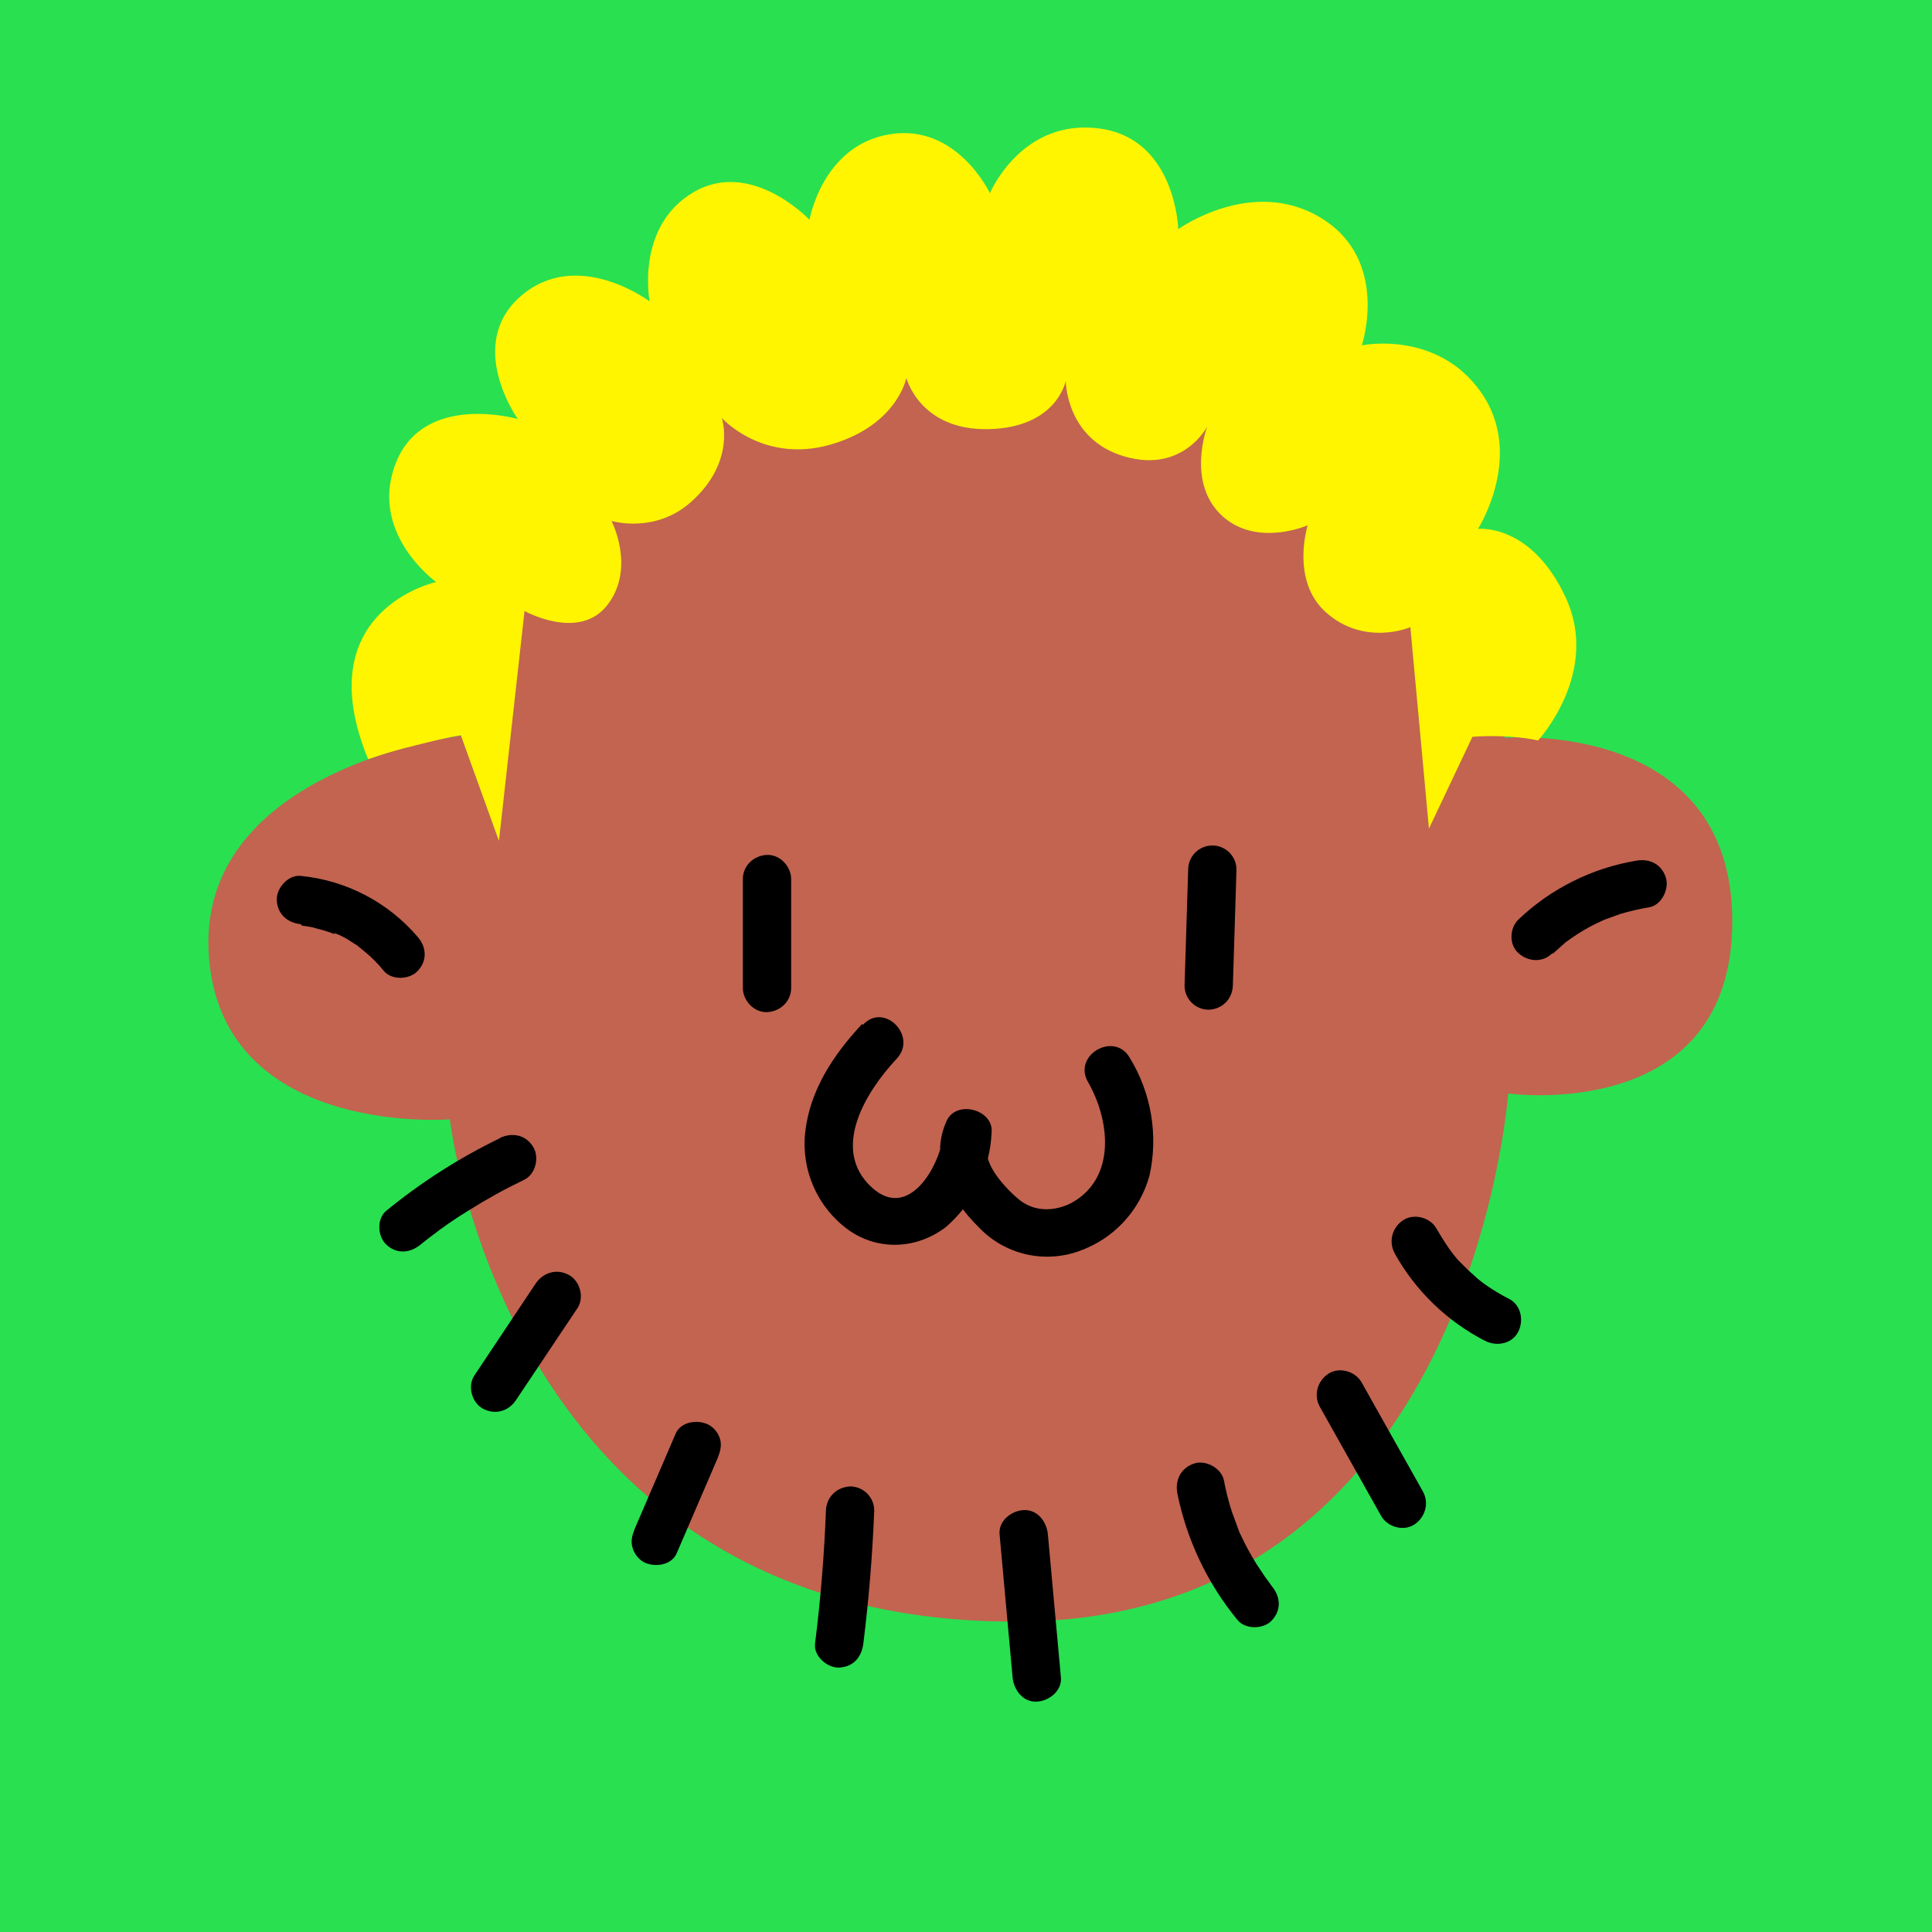
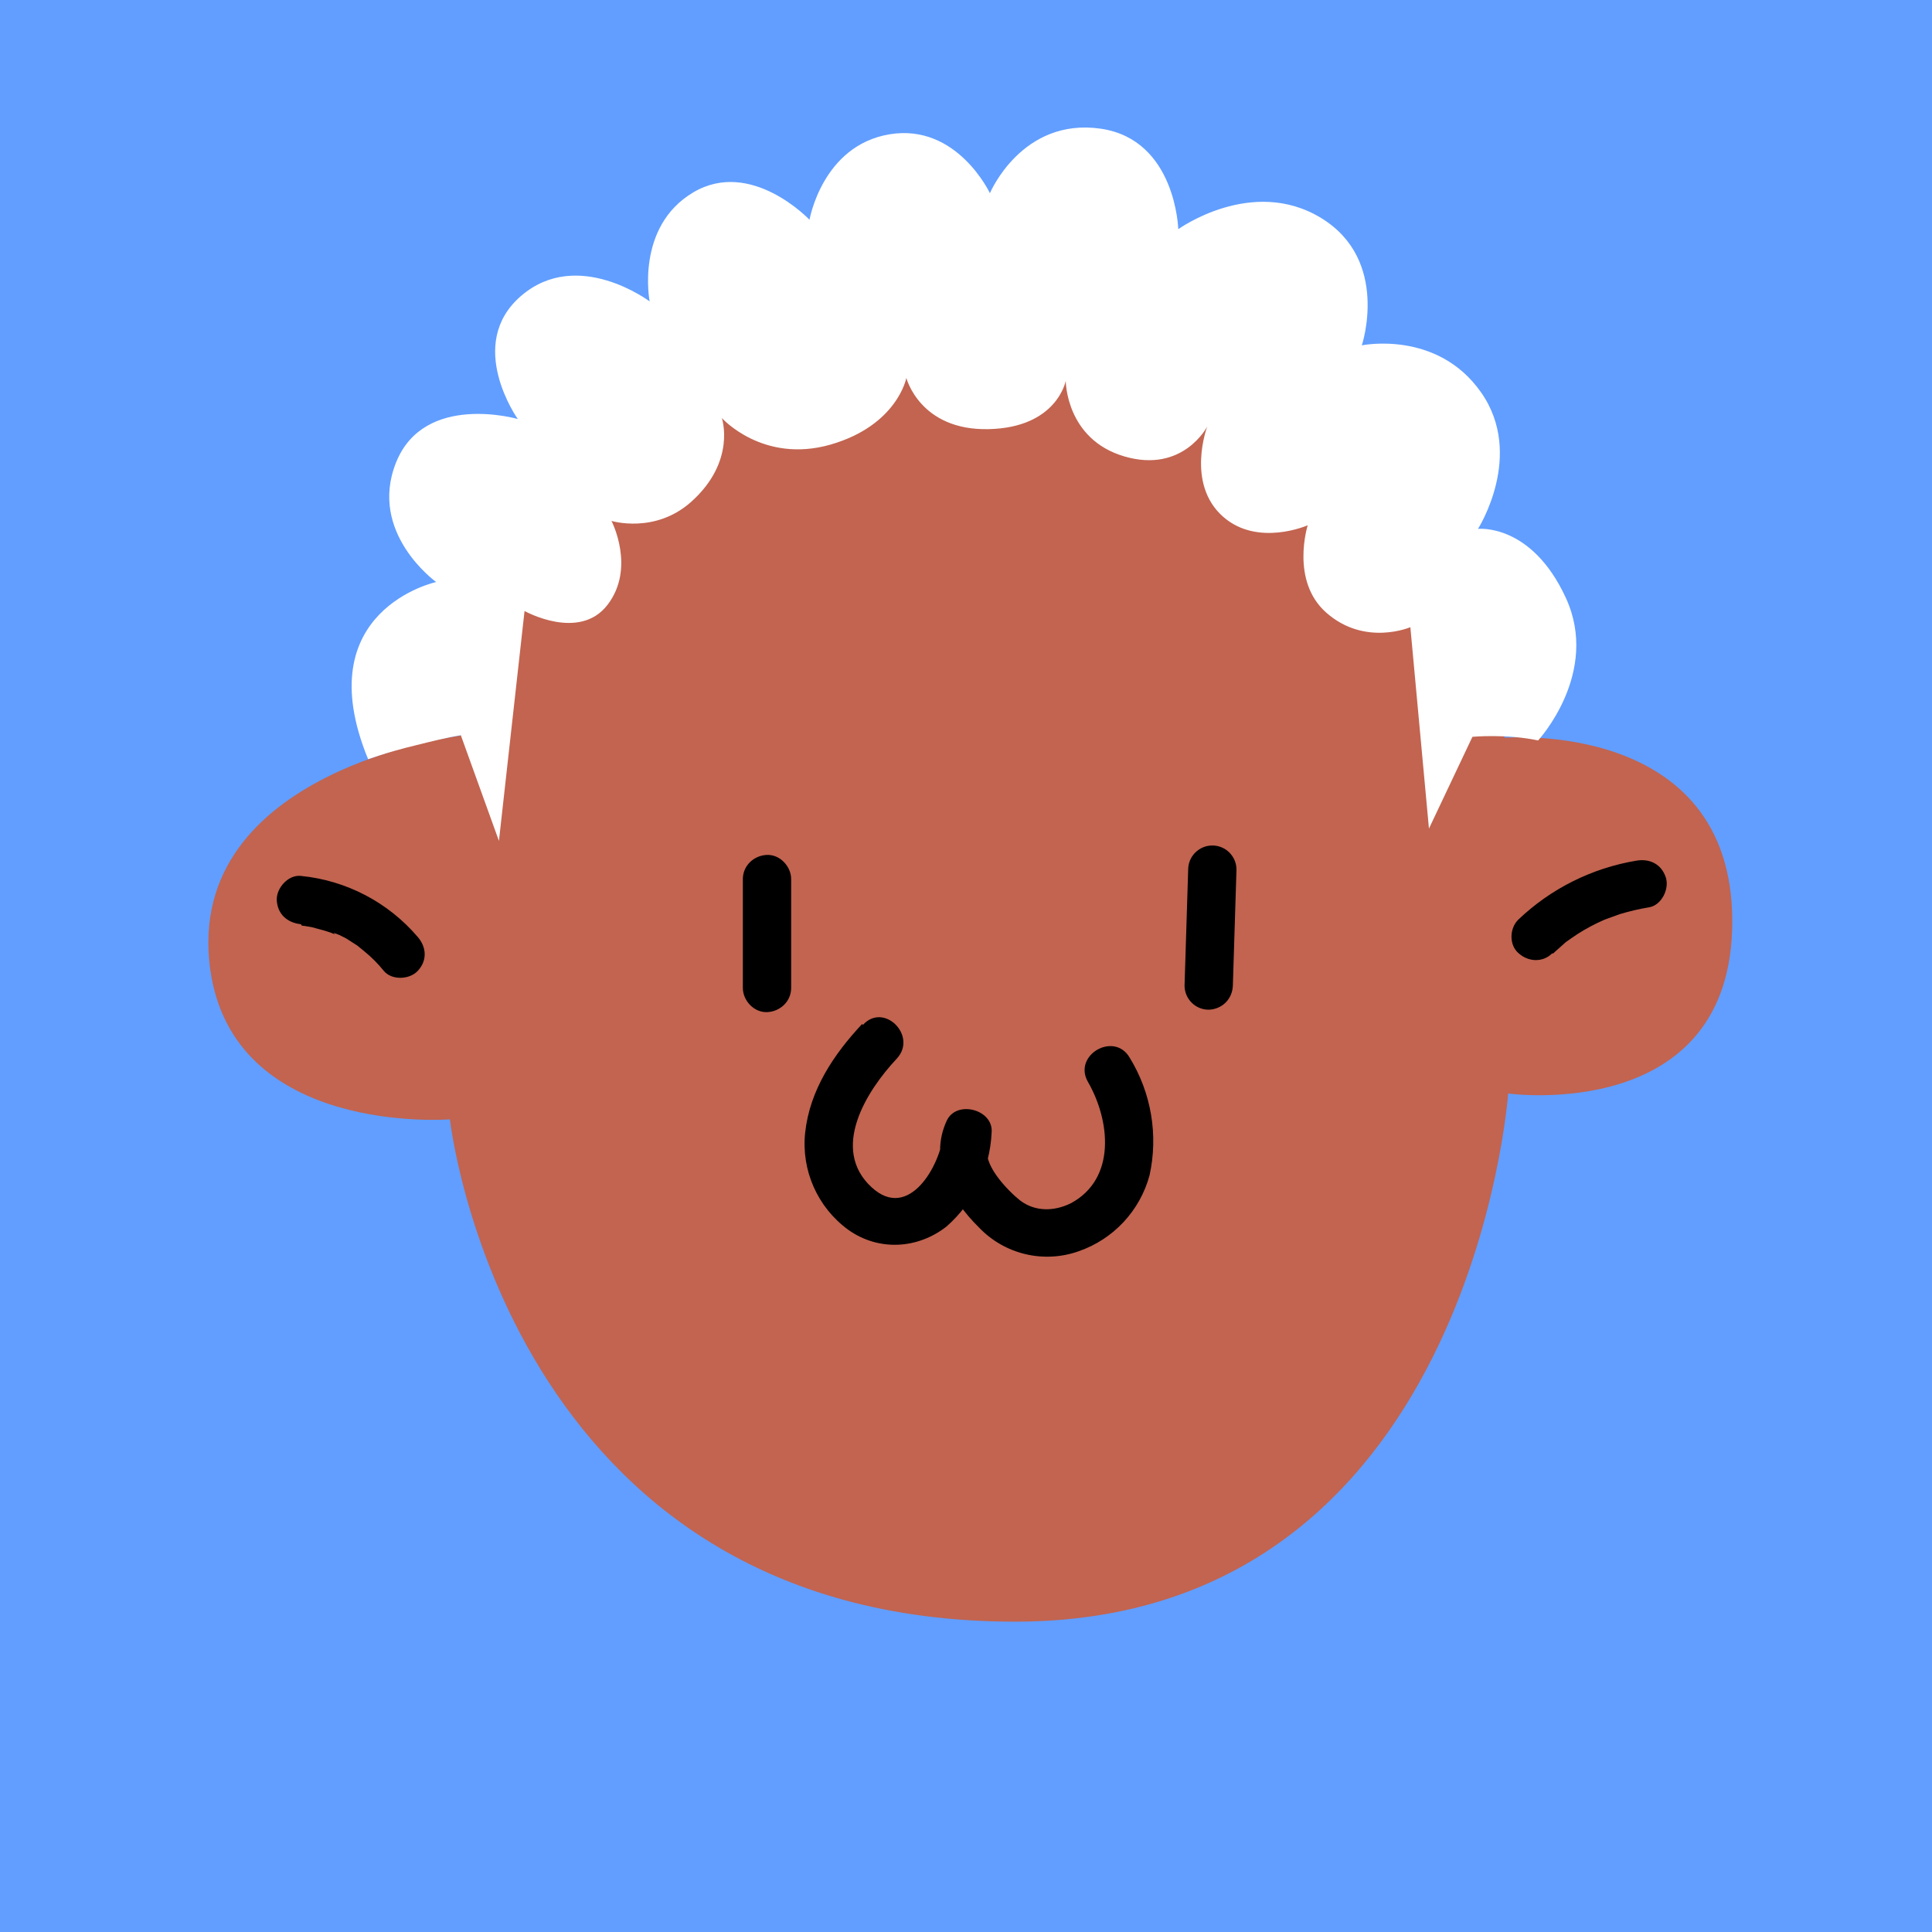
<svg xmlns="http://www.w3.org/2000/svg" viewBox="0 0 80 80" fill="none" shape-rendering="auto">
  <mask id="viewboxMask">
    <rect width="80" height="80" rx="0" ry="0" x="0" y="0" fill="#fff" />
  </mask>
  <g mask="url(#viewboxMask)">
-     <rect fill="#29e051" width="80" height="80" x="0" y="0" />
+     <rect fill="#619eff" width="80" height="80" x="0" y="0" />
    <path d="M19.07 30.47s1.57-20.23 21.59-20.23S62.3 30.55 62.3 30.55s9.43-.8 9.43 7.6c0 8.42-9.28 7.13-9.28 7.13S60.9 67.15 42.03 67.15c-21.11 0-23.4-20.8-23.4-20.8s-9 .72-9.93-6.25c-1.08-8.2 10.37-9.64 10.37-9.64" fill="#c26450" />
    <path d="m64.3 39.49.46-.41.1-.09c.12-.1-.13.1-.02.02l.24-.17q.5-.35 1.06-.62l.26-.12.05-.02.05-.02.58-.21q.6-.18 1.2-.28c.52-.08.85-.76.7-1.23-.18-.56-.67-.8-1.23-.7a9.3 9.3 0 0 0-4.87 2.43c-.38.36-.4 1.06 0 1.4.4.36 1 .4 1.4 0zm-51.8-1.16.14.01c-.27-.02-.11-.01-.04 0l.3.05.52.14.28.09.12.05c.02 0 .22.09.06.02-.14-.1 0-.04.03-.03l.15.06.26.13.47.3.27.22q.47.38.83.83c.33.4 1.07.37 1.41 0 .4-.43.36-.98 0-1.4a7.3 7.3 0 0 0-4.84-2.53c-.52-.06-1.02.5-1 1 .03.59.44.94 1 1m18.3-1.9v4.54c0 .52.46 1.02 1 1s1-.44 1-1V36.4c0-.52-.46-1.02-1-1s-1 .44-1 1M49.2 36l-.15 4.81a1 1 0 0 0 1 1c.56-.02.98-.44 1-1l.15-4.8a1 1 0 0 0-1-1 1 1 0 0 0-1 1" fill="black" />
-     <path d="M20.7 47.13a24 24 0 0 0-4.7 3c-.41.33-.37 1.07 0 1.41.43.4.98.35 1.41 0l.25-.2.13-.1q-.12.1 0 0a17 17 0 0 1 1.62-1.12q1.11-.7 2.3-1.27c.47-.23.64-.94.36-1.37-.3-.49-.86-.6-1.37-.36zm1.48 6.02-2.54 3.81c-.29.44-.1 1.13.36 1.37.5.27 1.06.11 1.37-.36l2.54-3.8c.3-.45.1-1.14-.36-1.38-.5-.27-1.06-.1-1.37.36m5.8 6.21-1.7 3.95c-.1.26-.17.5-.09.77.06.23.24.48.46.6.43.23 1.15.15 1.37-.36l1.7-3.95c.1-.26.17-.5.1-.77a1 1 0 0 0-.47-.6c-.43-.23-1.15-.15-1.37.36m6.22 3.19a63 63 0 0 1-.45 5.5c-.07.52.5 1.02 1 1 .6-.03.93-.44 1-1q.34-2.74.45-5.5a1 1 0 0 0-1-1c-.56.03-.98.44-1 1m7.19.98.54 5.93c.05.52.43 1.03 1 1 .5-.02 1.05-.44 1-1l-.54-5.93c-.05-.52-.43-1.03-1-1-.5.02-1.05.44-1 1m7.36-1.7a12 12 0 0 0 2.5 5.26c.34.4 1.1.37 1.42 0 .4-.43.35-.98 0-1.4l-.1-.14q.11.15 0 0l-.19-.26-.36-.54a11 11 0 0 1-.62-1.14q-.08-.15-.13-.3l-.05-.14-.22-.6q-.2-.63-.32-1.27c-.1-.5-.74-.86-1.23-.7-.55.18-.8.68-.7 1.23m5.9-3.58 2.54 4.52c.26.46.92.65 1.37.36s.63-.88.36-1.37l-2.54-4.52c-.26-.46-.92-.65-1.37-.36s-.63.88-.36 1.37m3.1-6.35a9 9 0 0 0 3.74 3.62c.47.24 1.1.14 1.37-.36.24-.46.14-1.1-.36-1.37a8 8 0 0 1-1-.6l-.23-.17c.27.2 0 0-.07-.06l-.44-.4-.4-.4-.18-.22c-.05-.07-.24-.34-.06-.07q-.34-.48-.64-1c-.25-.45-.92-.64-1.37-.35s-.63.88-.36 1.37" fill="black" />
    <path d="M35.7 42.4c-1.18 1.26-2.17 2.74-2.36 4.5a4.4 4.4 0 0 0 1.78 4.02c1.26.9 2.88.8 4.07-.13a5.5 5.5 0 0 0 1.87-3.88c.1-.97-1.46-1.38-1.86-.5-.75 1.63.16 3.26 1.34 4.42a3.9 3.9 0 0 0 4.13.98 4.6 4.6 0 0 0 2.93-3.14 6.6 6.6 0 0 0-.82-4.87c-.64-1.11-2.37-.11-1.73 1 .92 1.6 1.18 4-.7 5.02-.7.35-1.5.36-2.12-.12-.49-.39-1.63-1.55-1.3-2.26l-1.86-.5c-.14 1.34-1.44 3.63-2.97 2.23-1.74-1.59-.22-4 1.03-5.33.88-.94-.53-2.36-1.4-1.4z" fill="black" />
-     <path d="m19.08 30.44 1.58 4.38 1.06-9.52s2.27 1.27 3.44-.26.16-3.47.16-3.47 1.8.55 3.3-.79c1.88-1.68 1.27-3.47 1.27-3.47s1.7 1.9 4.5 1.1c2.77-.8 3.14-2.76 3.14-2.76s.56 2.18 3.4 2.12 3.2-2 3.2-2 0 2.42 2.43 3.13 3.43-1.24 3.43-1.24-.9 2.37.66 3.74c1.44 1.26 3.5.35 3.5.35s-.73 2.3.77 3.62c1.6 1.41 3.48.6 3.48.6l.77 8.34 1.8-3.8s1.4-.13 2.72.15c0 0 2.58-2.79 1.15-5.9S61.2 21.9 61.2 21.9s1.95-3.05.13-5.65-4.94-1.95-4.94-1.95 1.18-3.52-1.68-5.27-5.92.46-5.92.46-.1-3.7-3.2-4.16C42.31 4.85 40.99 8 40.99 8s-1.36-2.9-4.15-2.44-3.32 3.54-3.32 3.54-2.42-2.56-4.82-1.13-1.8 4.51-1.8 4.51-2.98-2.24-5.32-.23-.14 5.1-.14 5.1-3.87-1.12-5.04 1.8 1.66 4.95 1.66 4.95-5.35 1.16-2.82 7.33c0 .03.6-.24 2.02-.58 1.42-.36 1.8-.4 1.8-.4z" fill="#fff500" />
+     <path d="m19.08 30.44 1.58 4.38 1.06-9.52s2.27 1.27 3.44-.26.16-3.47.16-3.47 1.8.55 3.3-.79c1.88-1.68 1.27-3.47 1.27-3.47s1.7 1.9 4.5 1.1c2.77-.8 3.14-2.76 3.14-2.76s.56 2.18 3.4 2.12 3.2-2 3.2-2 0 2.42 2.43 3.13 3.43-1.24 3.43-1.24-.9 2.37.66 3.74c1.44 1.26 3.5.35 3.5.35s-.73 2.3.77 3.62c1.6 1.41 3.48.6 3.48.6l.77 8.34 1.8-3.8s1.4-.13 2.72.15c0 0 2.58-2.79 1.15-5.9S61.2 21.9 61.2 21.9s1.95-3.05.13-5.65-4.94-1.95-4.94-1.95 1.18-3.52-1.68-5.27-5.92.46-5.92.46-.1-3.7-3.2-4.16C42.31 4.85 40.99 8 40.99 8s-1.36-2.9-4.15-2.44-3.32 3.54-3.32 3.54-2.42-2.56-4.82-1.13-1.8 4.51-1.8 4.51-2.98-2.24-5.32-.23-.14 5.1-.14 5.1-3.87-1.12-5.04 1.8 1.66 4.95 1.66 4.95-5.35 1.16-2.82 7.33c0 .03.6-.24 2.02-.58 1.42-.36 1.8-.4 1.8-.4z" fill="#ffffff" />
  </g>
</svg>
